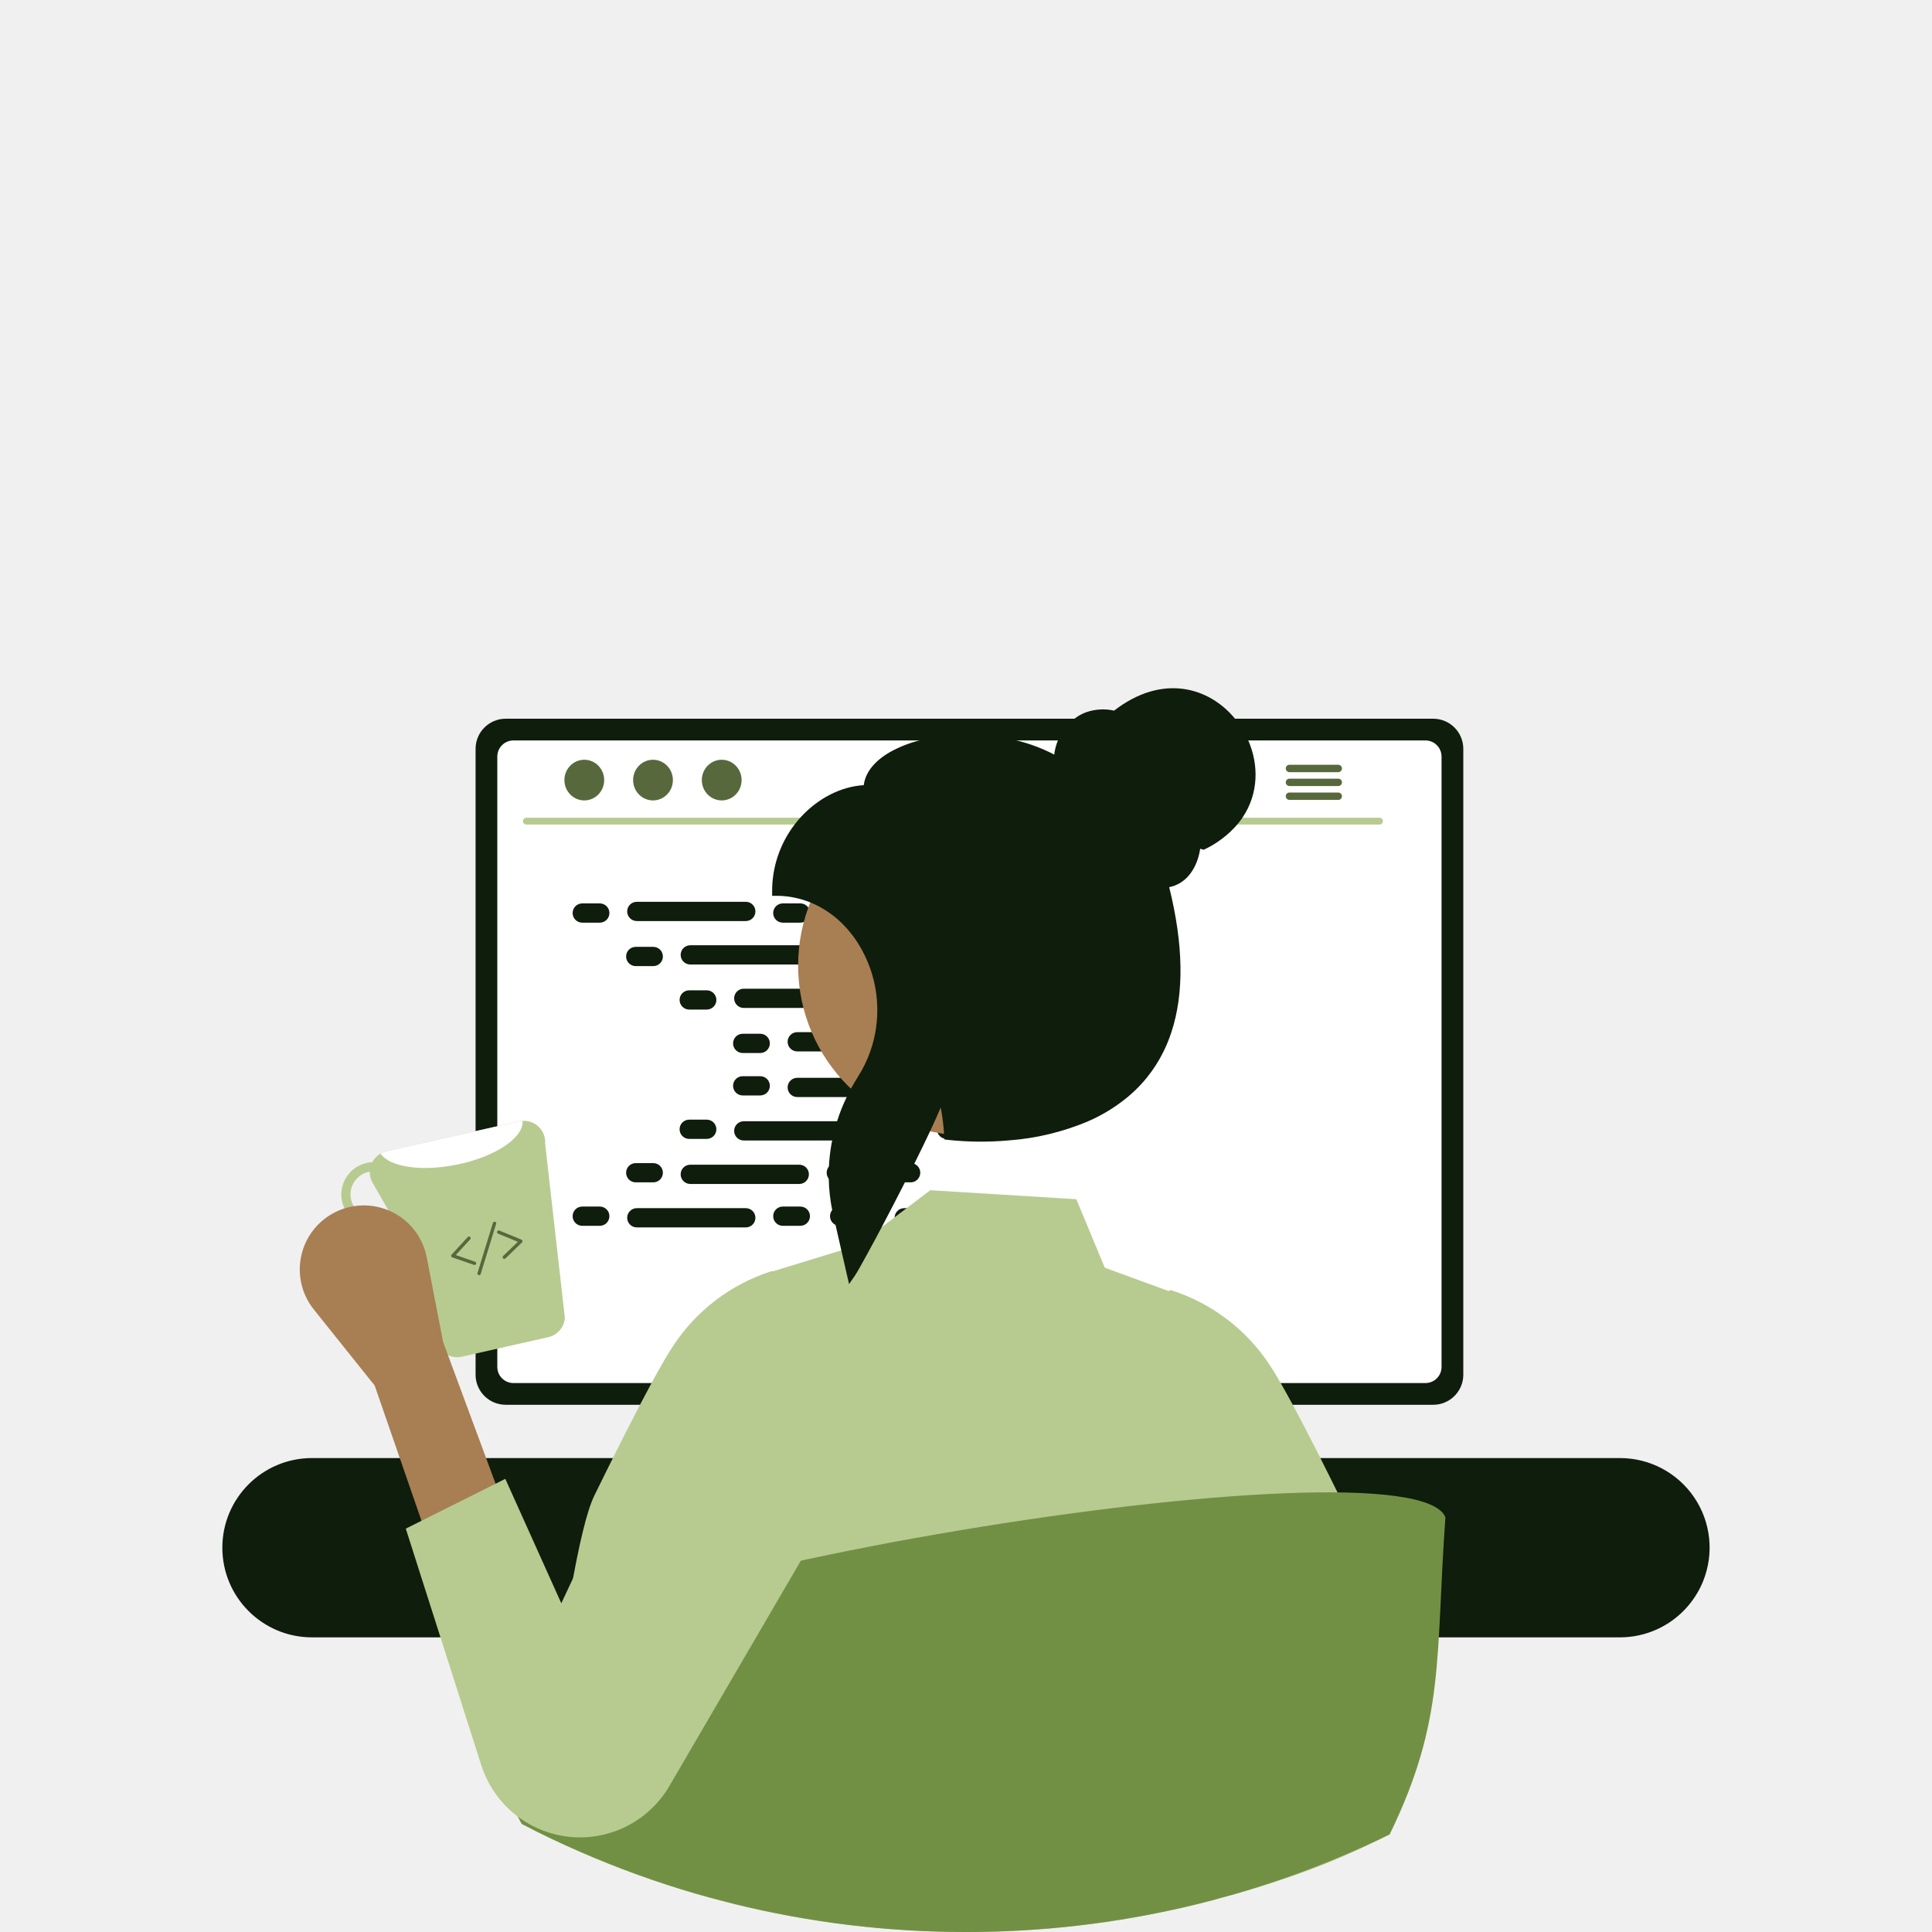
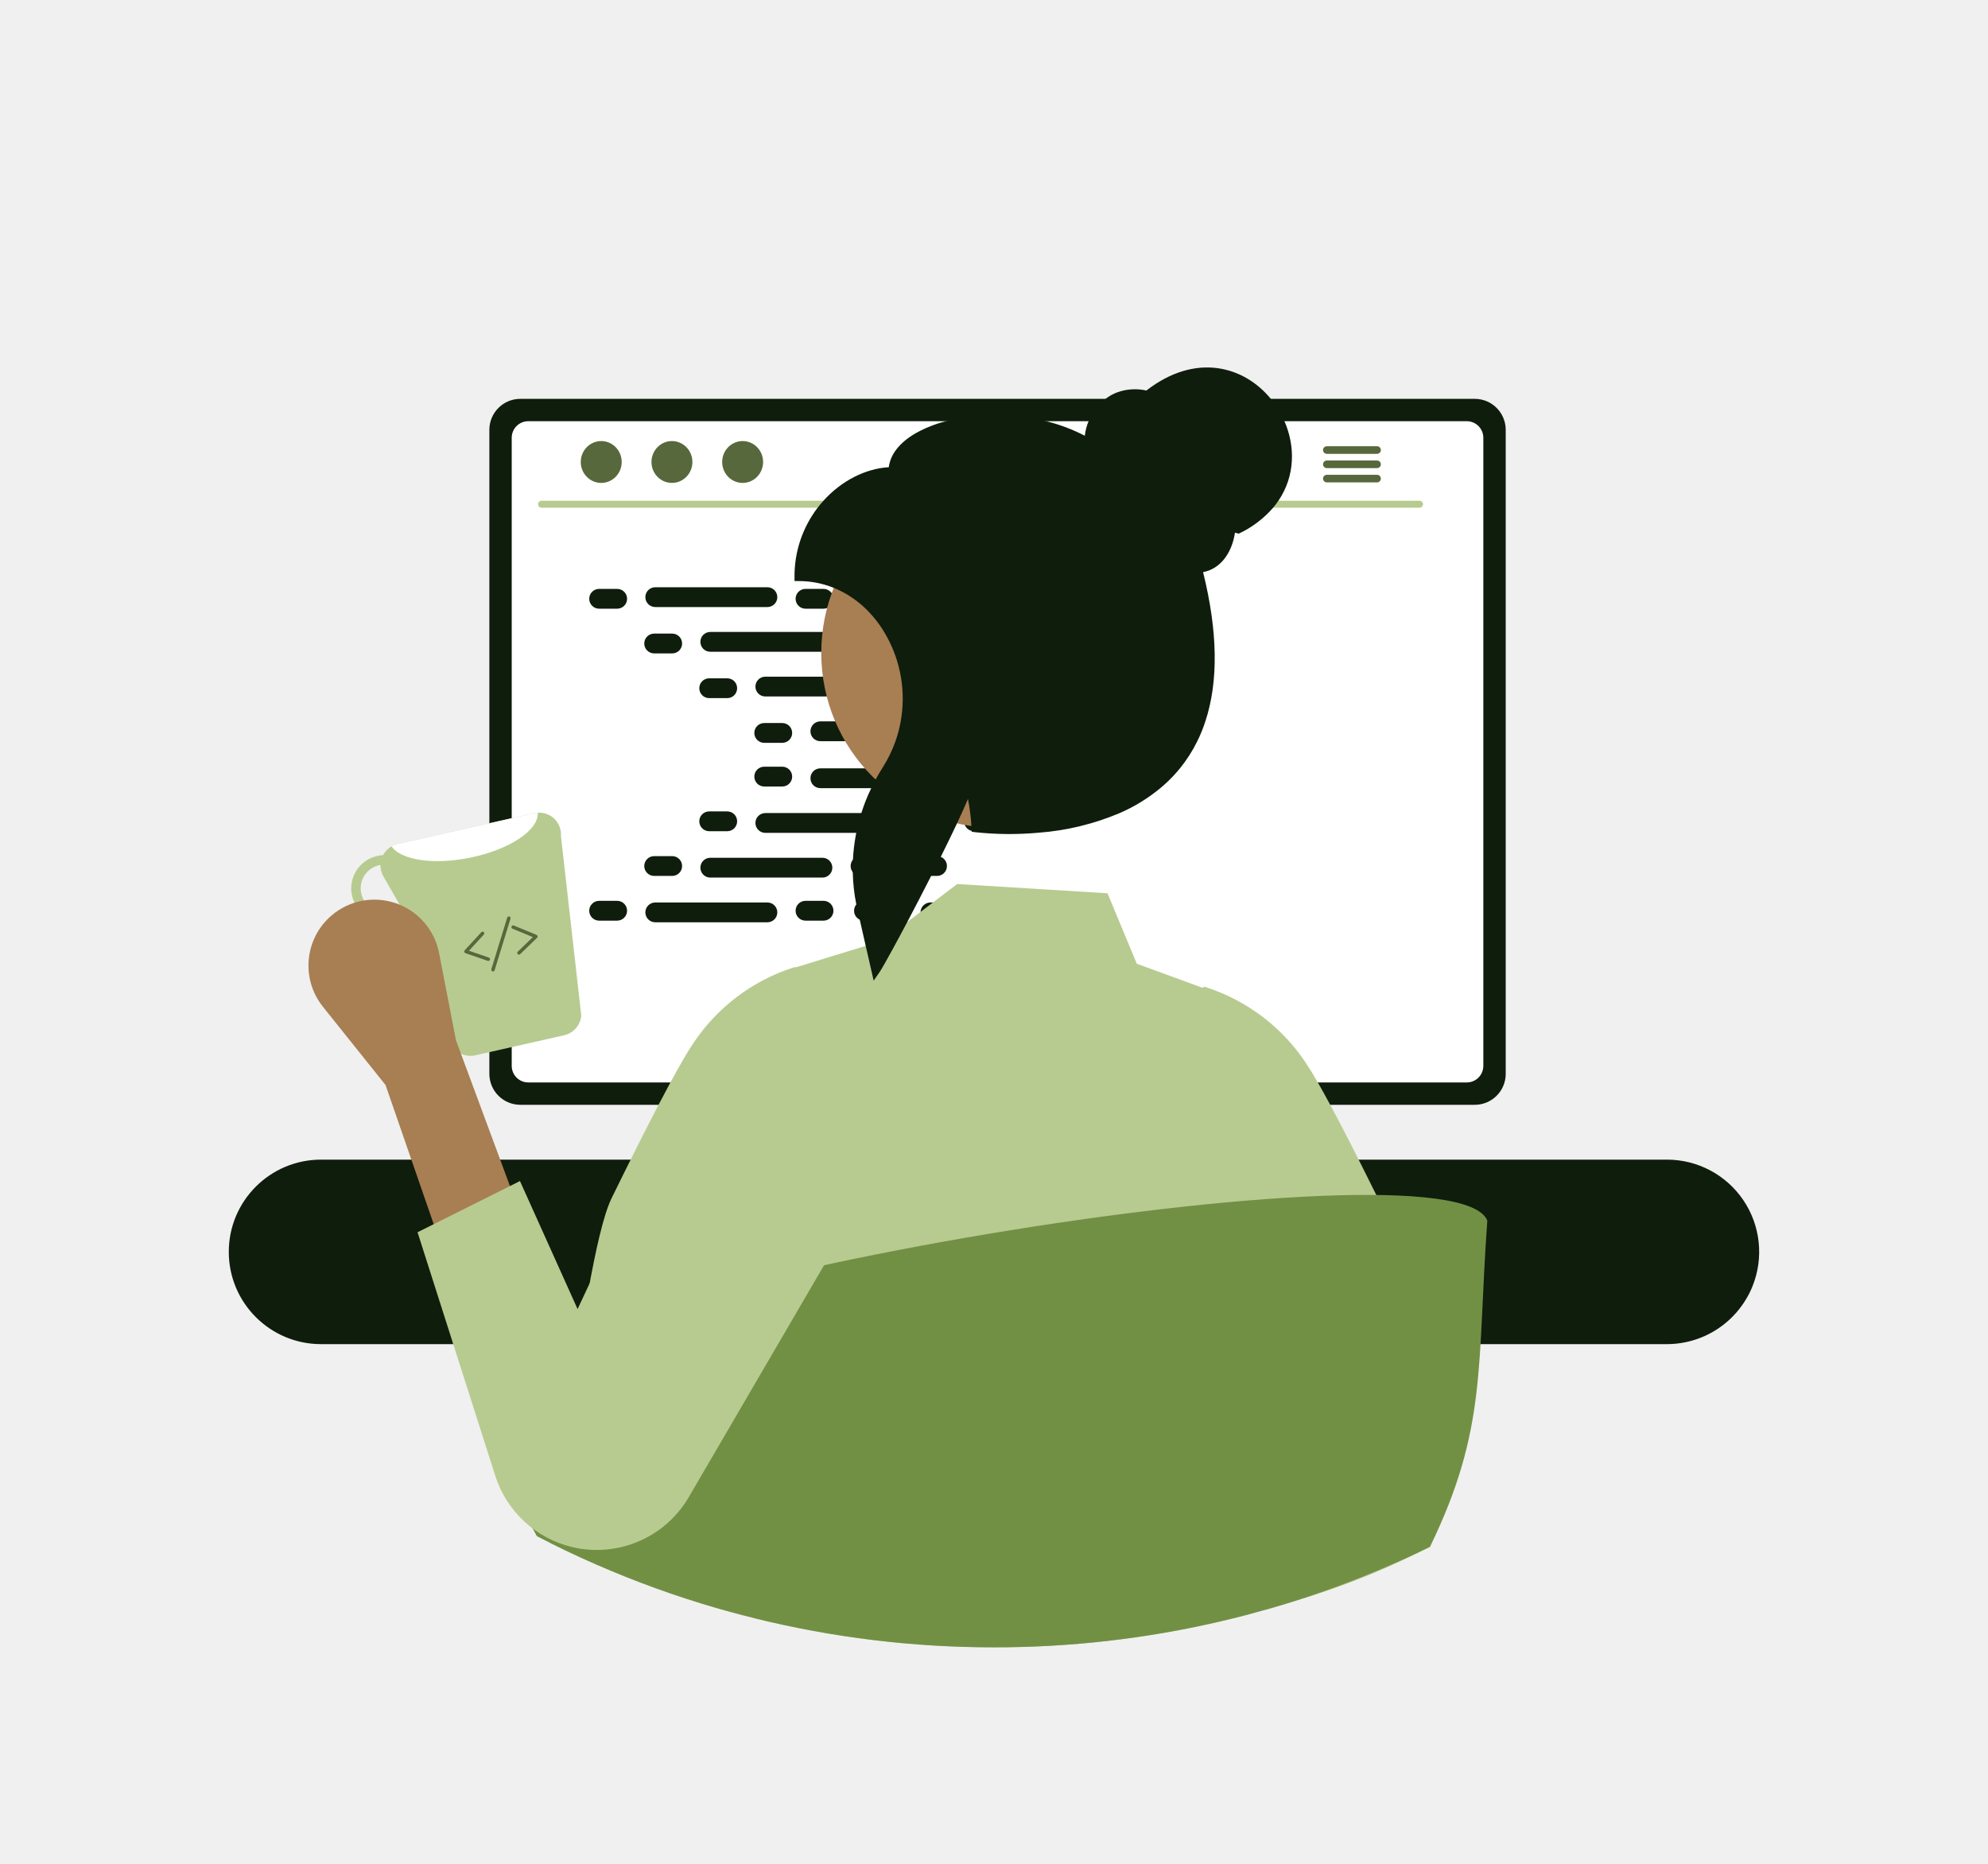
- <svg xmlns="http://www.w3.org/2000/svg" data-name="Layer 1" width="578" height="578" viewBox="0 0 578 578">
+ <svg xmlns="http://www.w3.org/2000/svg" data-name="Layer 1" width="400" height="375" viewBox="0 220 578 300">
  <path d="M795.65,597.21H404.34a26.82,26.82,0,0,0,0,53.64H795.65a26.76,26.76,0,0,0,20.12-9.11,27.096,27.096,0,0,0,3.02-4.18,25.54,25.54,0,0,0,1.75-3.56,26.803,26.803,0,0,0-24.89-36.79Z" transform="translate(-311 -161)" fill="#0f1d0c" />
  <path d="M739.78,376.02H462.28a9.011,9.011,0,0,0-9,8.99V572.27a9.007,9.007,0,0,0,9,9h277.5a9.007,9.007,0,0,0,9-9V385.01A9.012,9.012,0,0,0,739.78,376.02Z" transform="translate(-311 -161)" fill="#0f1d0c" />
  <path d="M737.46,382.52H464.59a4.82,4.82,0,0,0-4.81,4.82V569.96a4.818,4.818,0,0,0,4.81,4.81H737.46a4.818,4.818,0,0,0,4.81-4.81V387.34A4.821,4.821,0,0,0,737.46,382.52Z" transform="translate(-311 -161)" fill="#fff" />
  <path d="M723.748,407.677H468.425a1.016,1.016,0,0,1,0-2.031H723.748a1.016,1.016,0,0,1,0,2.031Z" transform="translate(-311 -161)" fill="#b7cb90" />
  <ellipse cx="174.805" cy="233.379" rx="5.95" ry="6.083" fill="#57683c" />
  <ellipse cx="195.361" cy="233.379" rx="5.95" ry="6.083" fill="#57683c" />
  <ellipse cx="215.917" cy="233.379" rx="5.95" ry="6.083" fill="#57683c" />
  <path d="M711.37,389.8h-14.6a1.105,1.105,0,0,0,0,2.21h14.6a1.105,1.105,0,0,0,0-2.21Z" transform="translate(-311 -161)" fill="#57683c" />
  <path d="M711.37,393.95h-14.6a1.105,1.105,0,0,0,0,2.21h14.6a1.105,1.105,0,0,0,0-2.21Z" transform="translate(-311 -161)" fill="#57683c" />
  <path d="M711.37,398.1h-14.6a1.105,1.105,0,0,0,0,2.21h14.6a1.105,1.105,0,0,0,0-2.21Z" transform="translate(-311 -161)" fill="#57683c" />
  <rect x="171.314" y="270.273" width="11.006" height="5.76" rx="2.88" fill="#0f1d0c" />
  <rect x="231.314" y="270.273" width="11.006" height="5.76" rx="2.88" fill="#0f1d0c" />
  <rect x="248.314" y="270.273" width="11.006" height="5.76" rx="2.88" fill="#0f1d0c" />
  <rect x="187.634" y="269.793" width="38.366" height="5.76" rx="2.88" fill="#0f1d0c" />
  <rect x="267.634" y="269.793" width="38.366" height="5.76" rx="2.88" fill="#0f1d0c" />
  <rect x="187.314" y="283.273" width="11.006" height="5.76" rx="2.88" fill="#0f1d0c" />
  <rect x="247.314" y="283.273" width="11.006" height="5.76" rx="2.88" fill="#0f1d0c" />
  <rect x="264.314" y="283.273" width="11.006" height="5.76" rx="2.88" fill="#0f1d0c" />
  <rect x="203.634" y="282.793" width="38.366" height="5.76" rx="2.88" fill="#0f1d0c" />
  <rect x="283.634" y="282.793" width="38.366" height="5.76" rx="2.88" fill="#0f1d0c" />
  <rect x="203.314" y="296.273" width="11.006" height="5.76" rx="2.88" fill="#0f1d0c" />
  <rect x="263.314" y="296.273" width="11.006" height="5.76" rx="2.88" fill="#0f1d0c" />
  <rect x="280.314" y="296.273" width="11.006" height="5.76" rx="2.88" fill="#0f1d0c" />
  <rect x="219.634" y="295.793" width="38.366" height="5.76" rx="2.88" fill="#0f1d0c" />
  <rect x="299.634" y="295.793" width="38.366" height="5.76" rx="2.88" fill="#0f1d0c" />
  <rect x="219.314" y="309.273" width="11.006" height="5.76" rx="2.88" fill="#0f1d0c" />
  <rect x="279.314" y="309.273" width="11.006" height="5.76" rx="2.88" fill="#0f1d0c" />
  <rect x="296.314" y="309.273" width="11.006" height="5.76" rx="2.88" fill="#0f1d0c" />
  <rect x="235.634" y="308.793" width="38.366" height="5.76" rx="2.88" fill="#0f1d0c" />
  <rect x="231.314" y="360.967" width="11.006" height="5.76" rx="2.88" fill="#0f1d0c" />
  <rect x="248.314" y="360.967" width="11.006" height="5.76" rx="2.88" fill="#0f1d0c" />
  <rect x="267.634" y="361.447" width="38.366" height="5.76" rx="2.88" fill="#0f1d0c" />
  <rect x="171.314" y="360.967" width="11.006" height="5.76" rx="2.88" fill="#0f1d0c" />
  <rect x="187.634" y="361.447" width="38.366" height="5.76" rx="2.88" fill="#0f1d0c" />
  <rect x="187.314" y="347.967" width="11.006" height="5.76" rx="2.88" fill="#0f1d0c" />
  <rect x="247.314" y="347.967" width="11.006" height="5.76" rx="2.88" fill="#0f1d0c" />
  <rect x="264.314" y="347.967" width="11.006" height="5.76" rx="2.88" fill="#0f1d0c" />
  <rect x="203.634" y="348.447" width="38.366" height="5.76" rx="2.88" fill="#0f1d0c" />
  <rect x="203.314" y="334.967" width="11.006" height="5.76" rx="2.88" fill="#0f1d0c" />
  <rect x="263.314" y="334.967" width="11.006" height="5.76" rx="2.88" fill="#0f1d0c" />
  <rect x="280.314" y="334.967" width="11.006" height="5.76" rx="2.88" fill="#0f1d0c" />
  <rect x="219.634" y="335.447" width="38.366" height="5.76" rx="2.88" fill="#0f1d0c" />
  <rect x="219.314" y="321.967" width="11.006" height="5.76" rx="2.88" fill="#0f1d0c" />
  <rect x="279.314" y="321.967" width="11.006" height="5.76" rx="2.88" fill="#0f1d0c" />
  <rect x="296.314" y="321.967" width="11.006" height="5.76" rx="2.88" fill="#0f1d0c" />
  <rect x="235.634" y="322.447" width="38.366" height="5.76" rx="2.88" fill="#0f1d0c" />
  <path d="M726.81,709.77c-.61.31-1.23.62-1.84.92-15.8,7.9-28.44,12.39-45.73,17.31-1.46-16.3-2.87-44.95-4.24-62.71-.36-4.61-.72-8.48-1.07-11.21a15.182,15.182,0,0,0-.88-4.25l.06,4.25.15,11.21.87,64.11a288.588,288.588,0,0,1-65.84,9.49c-1.16.03-2.3.05-3.4.07-.39.01-.77.02-1.15.02-1.25.01-2.49.02-3.74.02a289.271,289.271,0,0,1-69.54-8.43c.49-16.13.98-44.46,1.45-65.28.1-4.07.19-7.86.29-11.21.19-7.16.39-12.32.58-14.05a4.361,4.361,0,0,0-.39.97,97.154,97.154,0,0,0-1.89,13.08c-.35,3.35-.7,7.14-1.05,11.21-1.86,21.63-3.8,51.04-5.8,63.51a285.473,285.473,0,0,1-34.97-12.03q-9-3.75-17.68-8.09c1.1-7.2,2.25-15.27,3.43-23.64.92-6.49,1.87-13.16,2.84-19.75,1.5-10.18,3.04-20.16,4.6-28.95,2.28-12.84,4.62-23.16,6.94-27.9,2.2-4.5,4.4-8.94,6.53-13.19.74-1.49,1.48-2.96,2.2-4.39.17-.34.34-.67.51-1,1.53-3.01,3.01-5.89,4.42-8.59,1.21-2.31,2.36-4.49,3.45-6.5,2.64-4.88,4.88-8.77,6.54-11.23a55.257,55.257,0,0,1,29.28-22.21l.3-.08.21.09,20.45-6.28,2.99-.92,2.01-.62,7.08-5.39,3.85-2.93,3.61-2.75,7.06-5.37,43.71,2.69,8.51,20.49,19.06,6.97.33-.15.29-.12.3.08a55.306,55.306,0,0,1,29.28,22.21c.94,1.41,2.08,3.27,3.37,5.52,1.1,1.91,2.3,4.09,3.6,6.5,1.85,3.43,3.87,7.3,6.01,11.49.47.92.95,1.86,1.43,2.81q1.335,2.64,2.71,5.39c2.13,4.25,4.33,8.69,6.53,13.2,1.91,3.91,3.84,11.95,5.74,22.18,1.57,8.5,3.13,18.52,4.64,28.95,1.98,13.52-.13,29.71,1.66,42.15C726.58,708.23,726.7,709,726.81,709.77Z" transform="translate(-311 -161)" fill="#b7cb90" />
  <circle cx="289.615" cy="288.888" r="50.836" fill="#A87E53" />
  <path d="M684.45,382.52a26.608,26.608,0,0,0-3.97-6.5c-7.72-9.43-21.76-13.58-36.17-2.42a15.279,15.279,0,0,0-8.35.48,12.91,12.91,0,0,0-3.52,1.94,15.97,15.97,0,0,0-4.94,6.5,15.522,15.522,0,0,0-1.1,4.23,50.565,50.565,0,0,0-11.23-4.23,60.34,60.34,0,0,0-29.13,0,36.544,36.544,0,0,0-8.78,3.48c-4.68,2.7-7.37,6.11-7.85,9.9-6.75.38-13.77,3.93-19,9.75-.59.65-1.16,1.33-1.69,2.03A32.709,32.709,0,0,0,542,427.73V429h1.27a26.87,26.87,0,0,1,10.15,1.98,27.585,27.585,0,0,1,5.89,3.25,28.764,28.764,0,0,1,3.37,2.8,33.483,33.483,0,0,1,6.12,8.05,37.459,37.459,0,0,1,4.08,24.71,36.2,36.2,0,0,1-1.52,5.76,37.584,37.584,0,0,1-3.71,7.63c-.06.09-.11.18-.17.27-.67,1.07-1.31,2.16-1.91,3.26-.45.82-.87,1.66-1.26,2.5a51.957,51.957,0,0,0-2.88,7.24,53.586,53.586,0,0,0-2.44,13.54c-.07,1.22-.09,2.44-.05,3.66a51.979,51.979,0,0,0,1.03,9.36c.09.42.18.83.27,1.25l.73,3.19,1.73,7.61,1.2,5.24,1.11,4.86,1.64-2.35c.56-.8,1.97-3.26,3.86-6.74,1.25-2.27,2.7-4.98,4.27-7.94,2.19-4.15,4.59-8.78,6.94-13.4.95-1.87,1.89-3.73,2.8-5.55,1.72-3.45,3.34-6.78,4.73-9.74,1.28-2.73,2.37-5.15,3.18-7.09.25,1.27.46,2.56.62,3.86.18,1.32.31,2.66.38,4,.02.2.03.41.04.61l.04.82.01.24,1.06.14a93.022,93.022,0,0,0,18.4.14h.01a74.862,74.862,0,0,0,23.56-5.71,49.257,49.257,0,0,0,11.8-7.24,41.3,41.3,0,0,0,4.66-4.52c.36-.41.71-.82,1.05-1.24a41.125,41.125,0,0,0,5.05-7.9,41.802,41.802,0,0,0,2.34-5.76c3.84-11.63,3.62-26.14-.66-43.38a9.923,9.923,0,0,0,3.27-1.26c3.14-1.89,5.32-5.64,6-10.22l1.08.29a30.104,30.104,0,0,0,10.01-7.54,24.115,24.115,0,0,0,1.54-2.03C687.58,398.45,687.62,389.81,684.45,382.52Z" transform="translate(-311 -161)" fill="#0f1d0c" />
  <polygon points="206.32 475.296 214.817 442.504 222.32 470.8 206.32 475.296" opacity="0.2" />
  <path d="M743.43,614.93c-3.04,41.88.11,60.32-16.67,94.85A286.159,286.159,0,0,1,679.24,728q-2.55.72-5.11,1.4a288.588,288.588,0,0,1-65.84,9.49c-1.16.03-2.3.05-3.4.07-.39.01-.77.02-1.15.02-1.25.01-2.49.02-3.74.02a289.271,289.271,0,0,1-69.54-8.43q-3.42-.84-6.81-1.77a285.473,285.473,0,0,1-34.97-12.03q-9-3.75-17.68-8.09c-1.31-.66-2.62-1.32-3.91-2-6.63-11.66-10.4-25.84-10.48-42.88C461.2,634.44,733.29,589.61,743.43,614.93Z" transform="translate(-311 -161)" fill="#729044" />
  <path d="M474.096,503.152a6.365,6.365,0,0,0-6.753-6.816,5.854,5.854,0,0,0-1.005.126l-39.762,8.983a6.548,6.548,0,0,0-4.209,3.235,8.184,8.184,0,0,0-1.727.251,9.661,9.661,0,0,0,4.271,18.845,9.794,9.794,0,0,0,3.895-1.884l13.474,37.941a6.329,6.329,0,0,0,6.941,3.046l25.849-5.842A6.416,6.416,0,0,0,480,555.32Zm-49.781,21.923a6.91,6.91,0,0,1-3.078-13.474c.126-.031.251,0,.377-.031a6.506,6.506,0,0,0,.848,3.266l4.931,8.606A6.505,6.505,0,0,1,424.314,525.074Z" transform="translate(-311 -161)" fill="#b7cb90" />
  <path d="M467.343,496.336c.377,5.025-8.229,10.804-19.755,13.097-10.585,2.167-20.07.659-22.739-3.298a6.025,6.025,0,0,1,1.728-.691l39.762-8.983A5.854,5.854,0,0,1,467.343,496.336Z" transform="translate(-311 -161)" fill="#fff" />
  <path d="M439.843,623.905,462.177,612.738l-18.611-50.251-4.905-25.342a19.161,19.161,0,0,0-31.282-10.907h0a19.161,19.161,0,0,0-2.493,26.518l18.207,22.759Z" transform="translate(-311 -161)" fill="#A87E53" />
  <path d="M462.177,603.433l-29.778,14.889,22.599,70.809A30.977,30.977,0,0,0,477.333,709.847h0a30.977,30.977,0,0,0,33.737-14.197l59.925-102.714a31.62,31.62,0,0,0-10.196-42.982h0a31.62,31.62,0,0,0-45.296,12.765l-36.576,77.936Z" transform="translate(-311 -161)" fill="#b7cb90" />
  <path d="M452.967,539.441a.496.496,0,0,1-.163-.027l-6.501-2.238a.499.499,0,0,1-.206-.811l4.835-5.265a.5.5,0,1,1,.736.676l-4.319,4.702,5.779,1.99a.5.5,0,0,1-.163.973Z" transform="translate(-311 -161)" fill="#57683c" />
  <path d="M461.878,537.617a.5.5,0,0,1-.348-.859l4.395-4.249-5.903-2.433a.5.5,0,1,1,.381-.924l6.609,2.724a.5.5,0,0,1,.157.821l-4.943,4.779A.5.5,0,0,1,461.878,537.617Z" transform="translate(-311 -161)" fill="#57683c" />
  <path d="M454.332,542.5a.482.482,0,0,1-.147-.022.5.5,0,0,1-.331-.625l4.615-15a.5.5,0,0,1,.956.295l-4.615,15A.5.5,0,0,1,454.332,542.5Z" transform="translate(-311 -161)" fill="#57683c" />
</svg>
